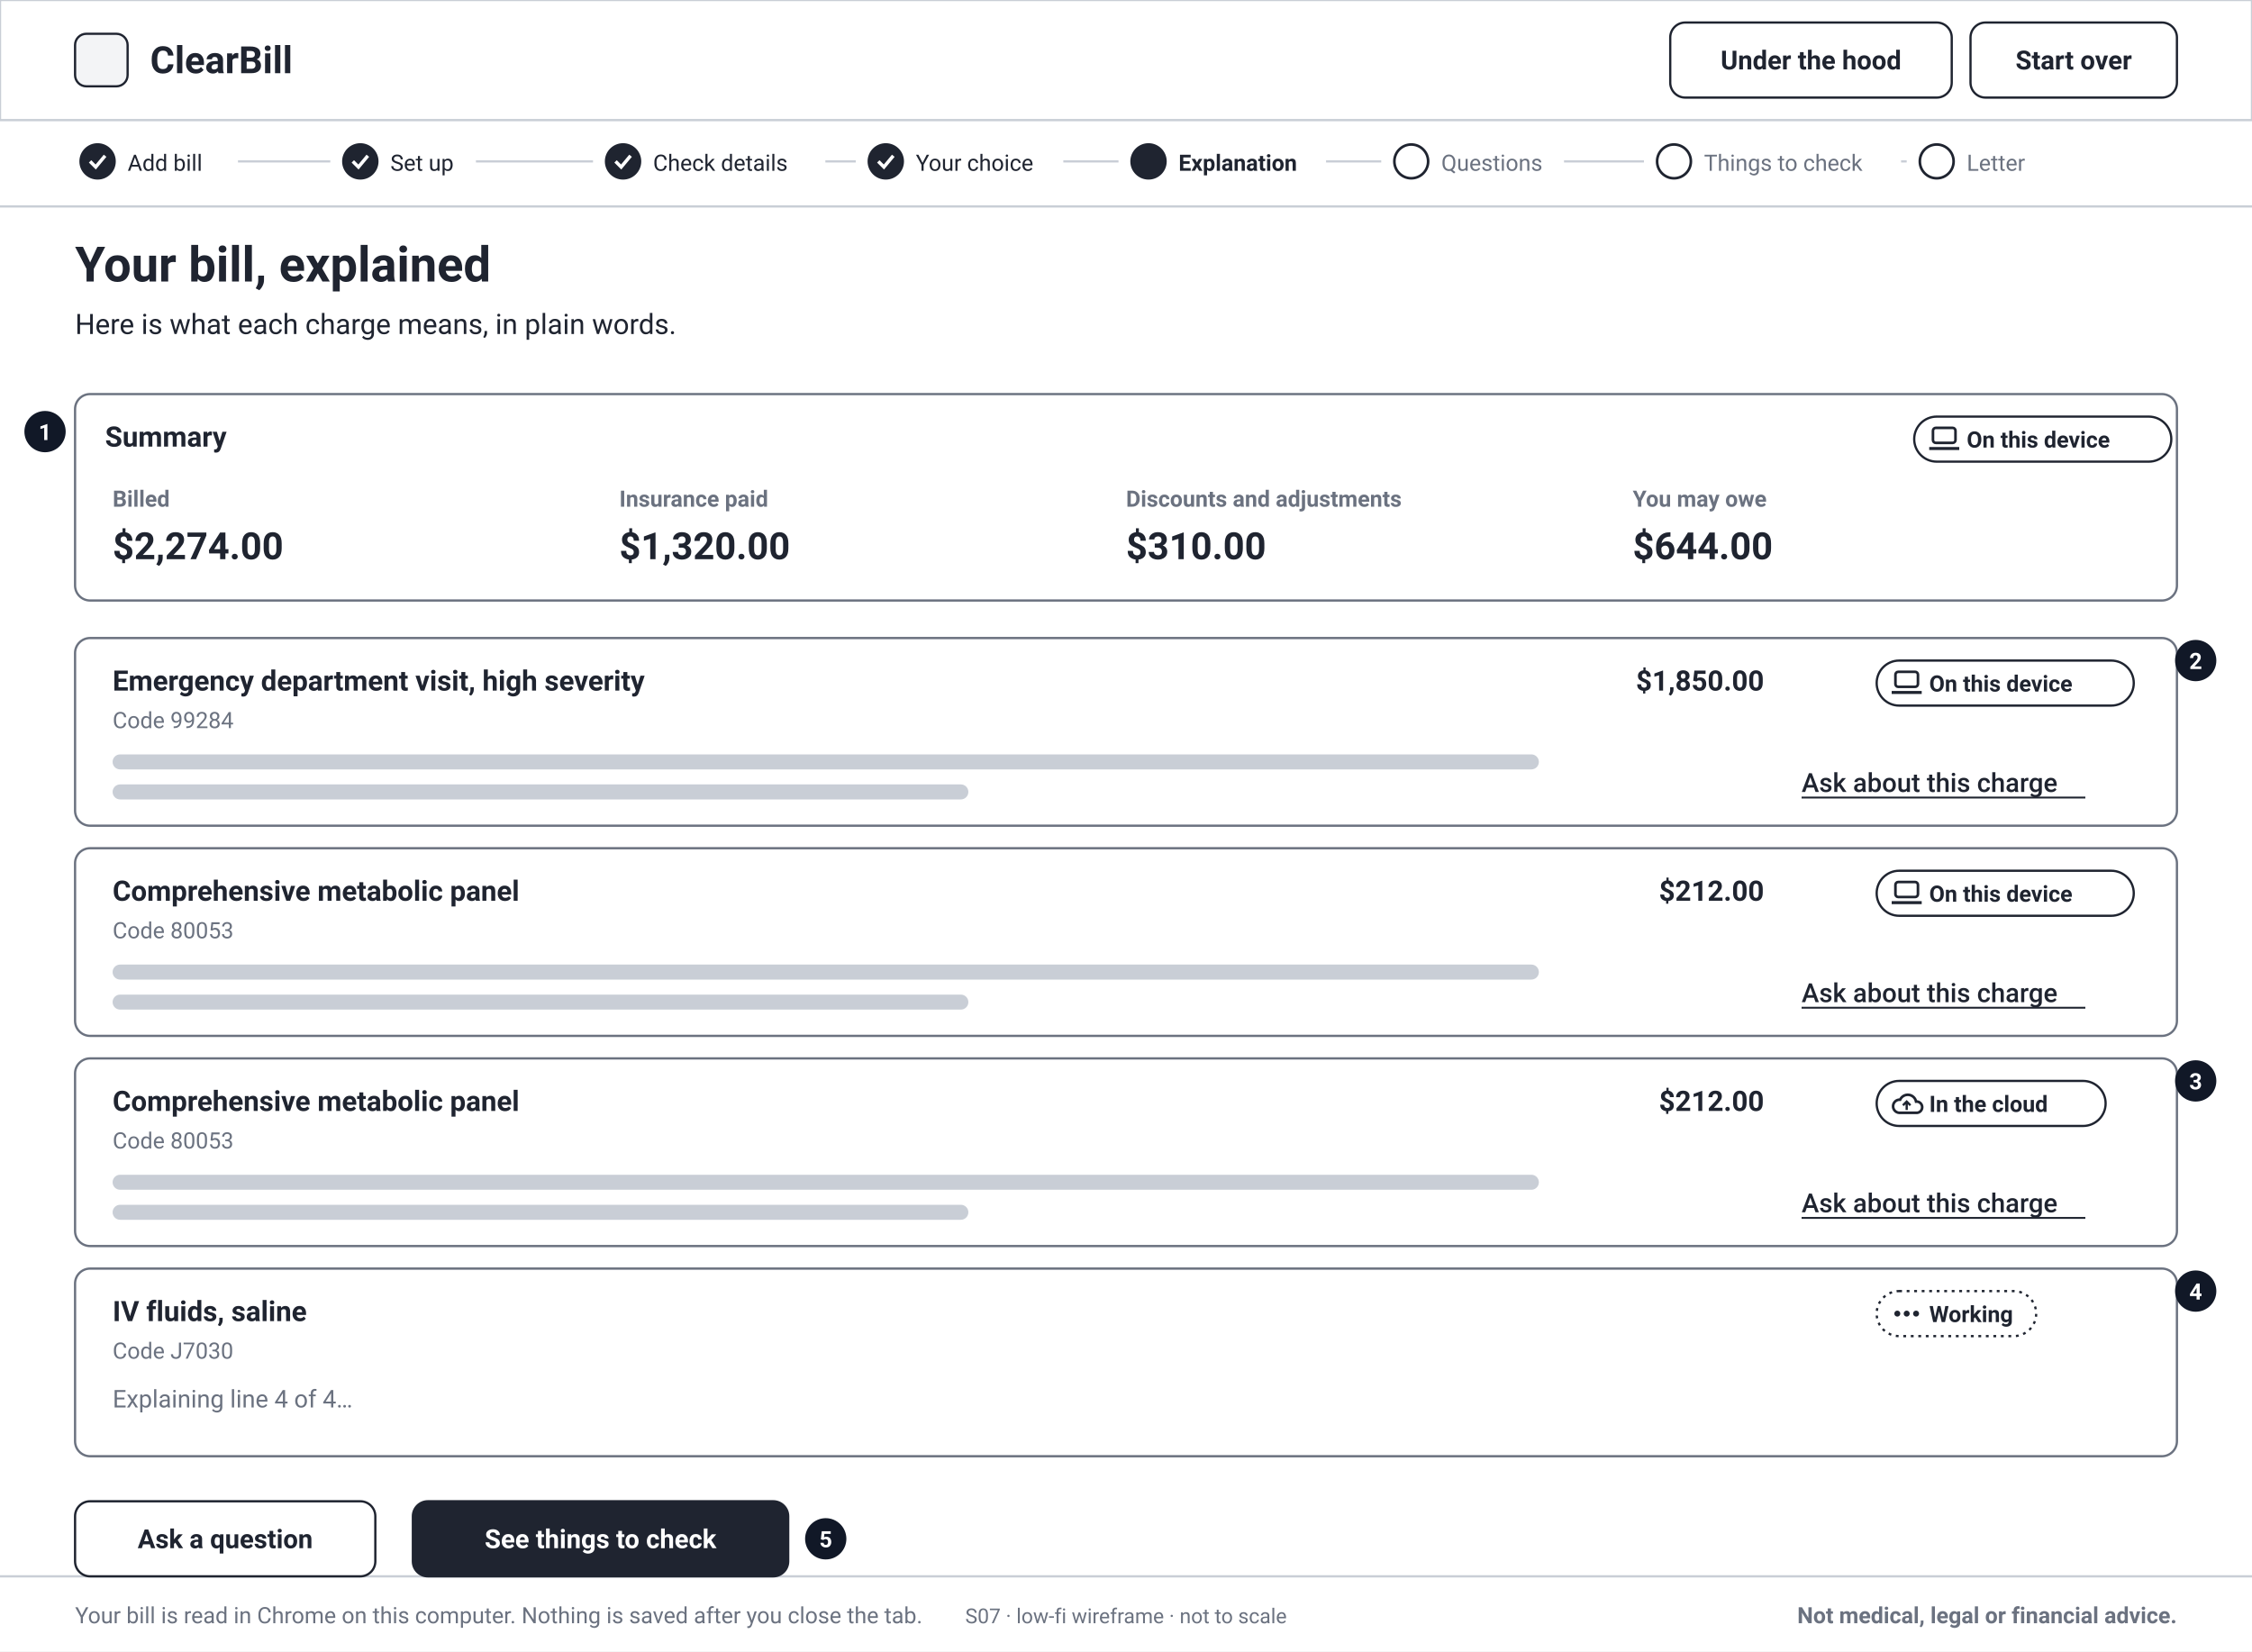
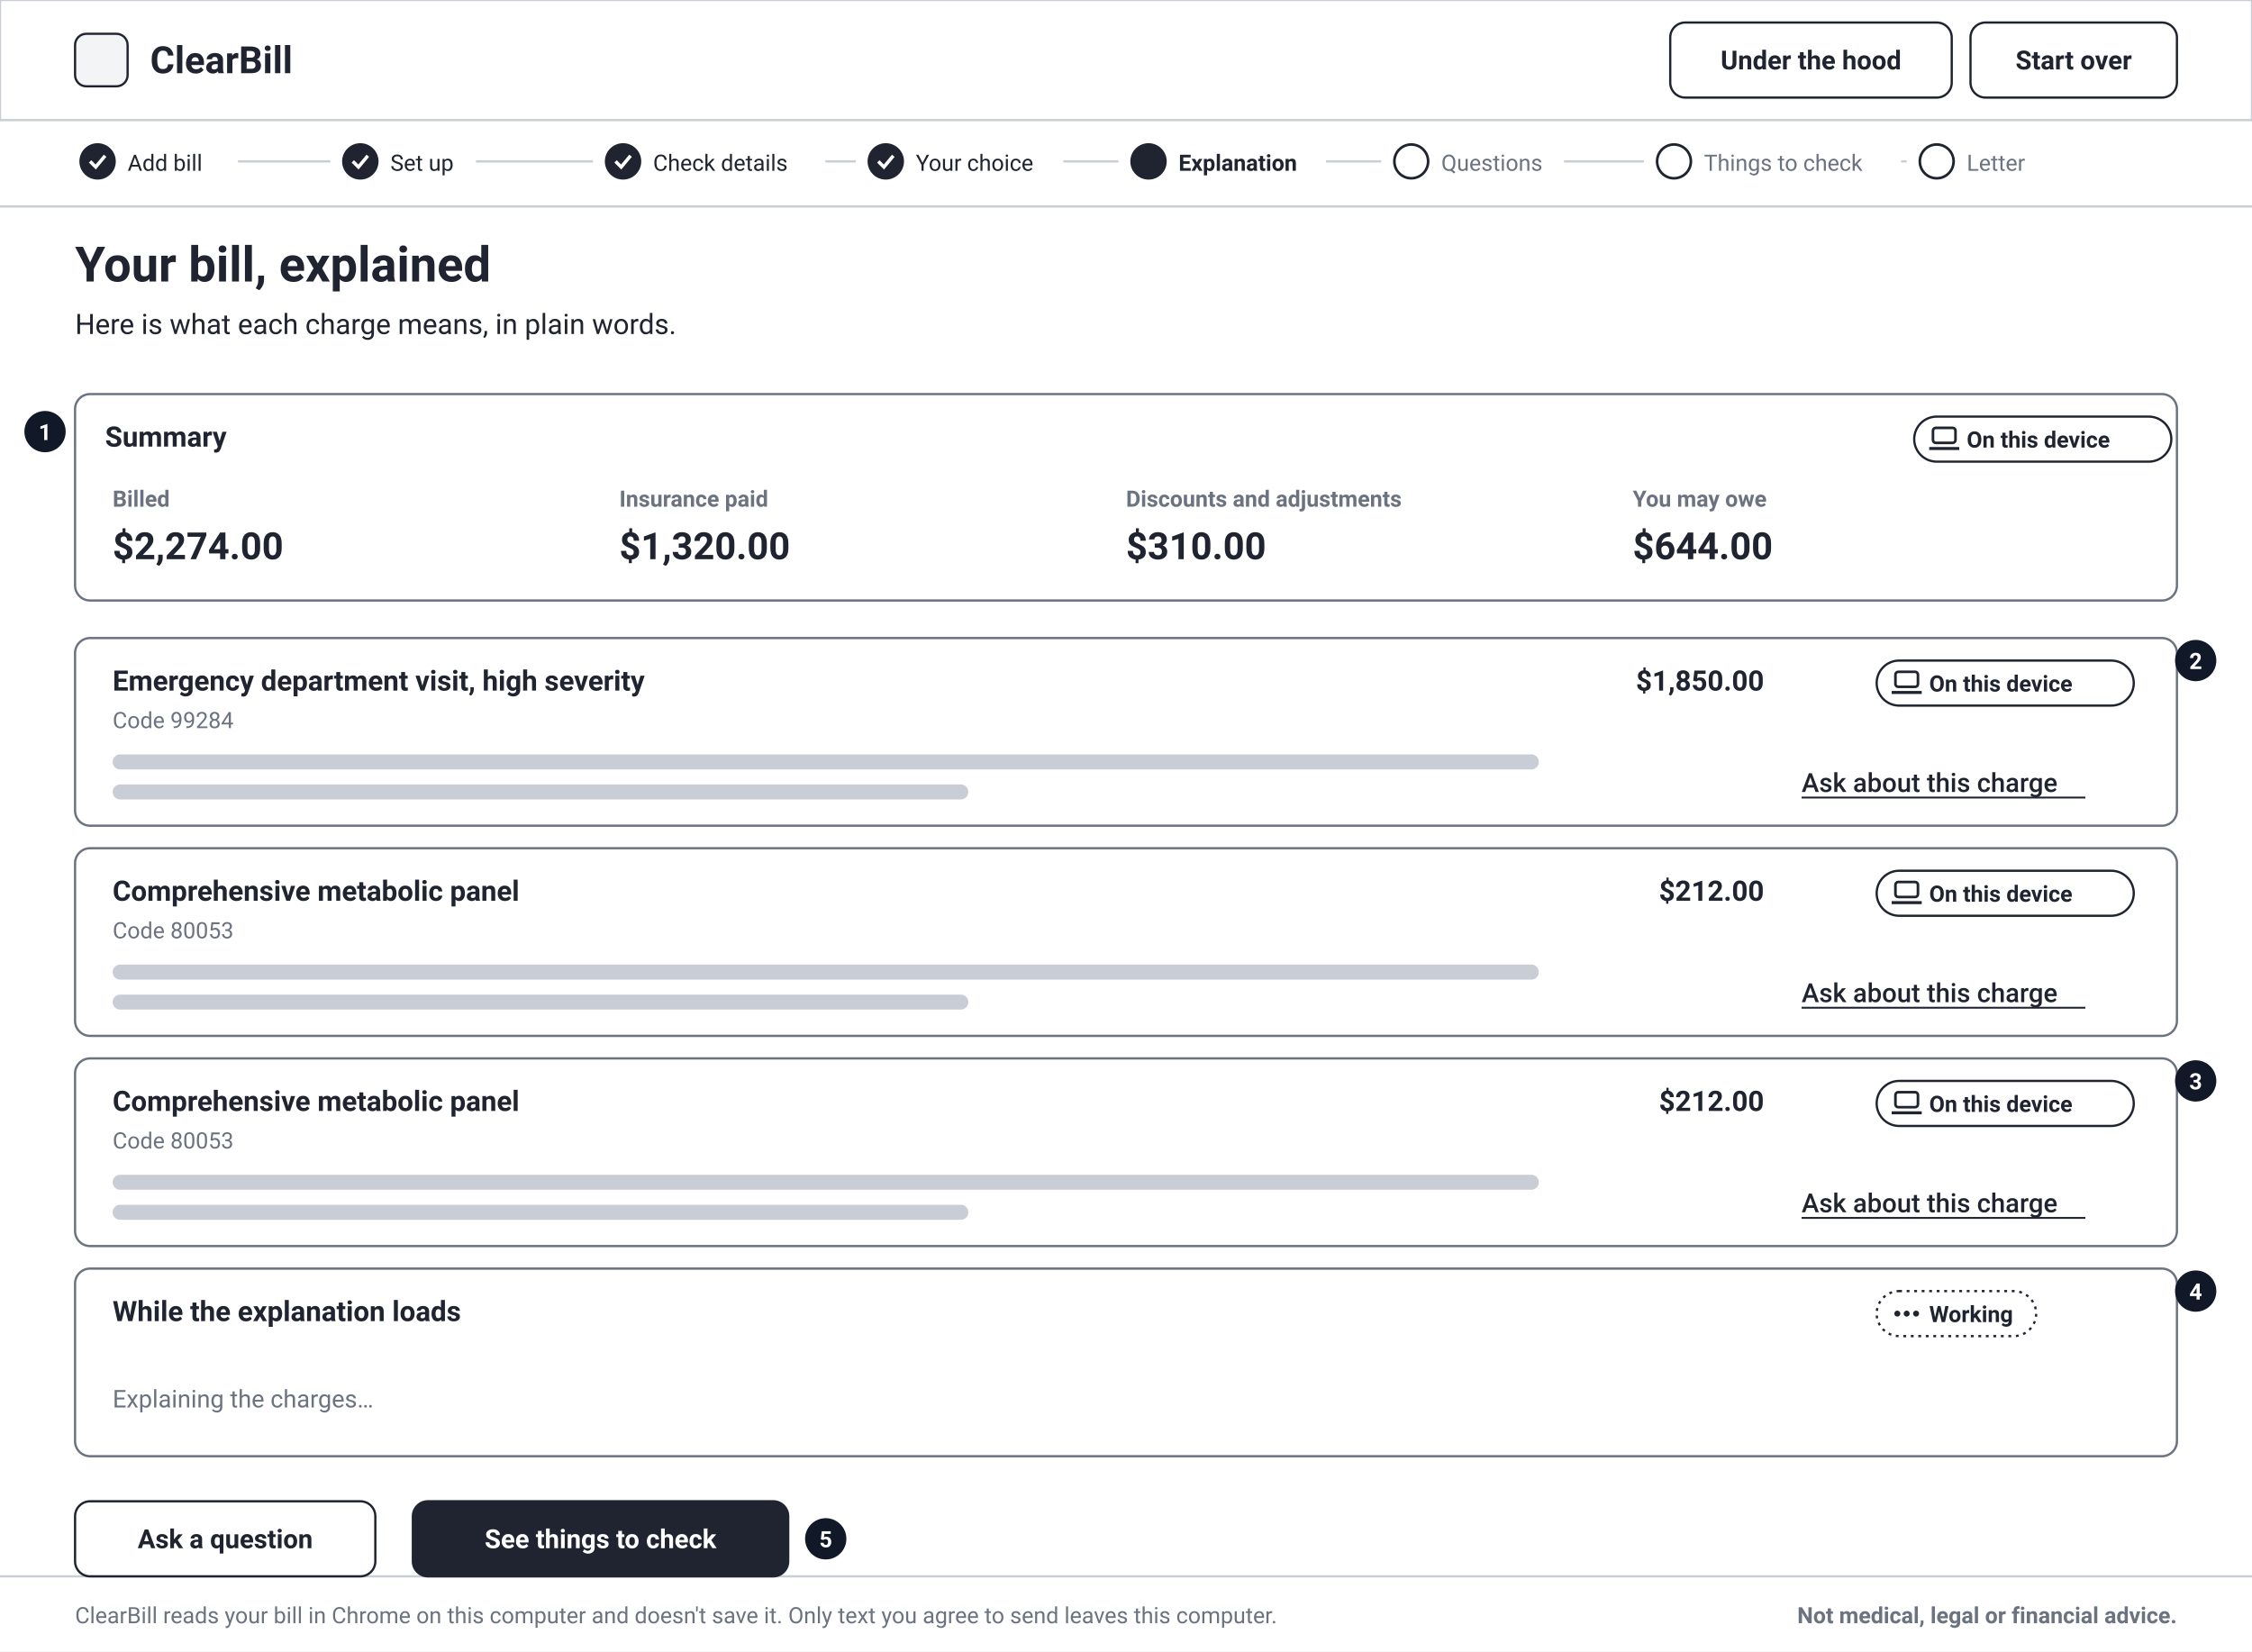
<svg xmlns="http://www.w3.org/2000/svg" width="1200" height="880" viewBox="0 0 1200 880" role="img" aria-labelledby="t-S07 d-S07" font-family="system-ui, -apple-system, Segoe UI, Roboto, sans-serif">
  <rect width="1200" height="880" fill="#FFFFFF" />
  <rect x="0" y="0" width="1200" height="64" rx="0" fill="#FFFFFF" stroke="#C9CED6" stroke-width="1.2" />
  <rect x="40" y="18" width="28" height="28" rx="6" fill="#F3F4F6" stroke="#1F2430" stroke-width="1.2" />
  <text x="80" y="39" font-size="20" font-weight="700" fill="#1F2430" text-anchor="start">ClearBill</text>
  <rect x="890" y="12" width="150" height="40" rx="8" fill="#FFFFFF" stroke="#1F2430" stroke-width="1.2" />
  <text x="965.0" y="37" font-size="14" font-weight="600" fill="#1F2430" text-anchor="middle">Under the hood</text>
  <rect x="1050" y="12" width="110" height="40" rx="8" fill="#FFFFFF" stroke="#1F2430" stroke-width="1.2" />
  <text x="1105.0" y="37" font-size="14" font-weight="600" fill="#1F2430" text-anchor="middle">Start over</text>
  <circle cx="52.0" cy="86" r="9" fill="#1F2430" stroke="#1F2430" stroke-width="1.4" />
  <path d="M48.0 86 l3 3 l5 -6" fill="none" stroke="#FFFFFF" stroke-width="1.8" />
  <text x="68.0" y="91" font-size="12" font-weight="400" fill="#1F2430" text-anchor="start">Add bill</text>
  <line x1="126.8" y1="86" x2="176.0" y2="86" stroke="#C9CED6" stroke-width="1.2" />
  <circle cx="192.0" cy="86" r="9" fill="#1F2430" stroke="#1F2430" stroke-width="1.4" />
  <path d="M188.0 86 l3 3 l5 -6" fill="none" stroke="#FFFFFF" stroke-width="1.8" />
  <text x="208.0" y="91" font-size="12" font-weight="400" fill="#1F2430" text-anchor="start">Set up</text>
  <line x1="253.6" y1="86" x2="316.0" y2="86" stroke="#C9CED6" stroke-width="1.2" />
  <circle cx="332.0" cy="86" r="9" fill="#1F2430" stroke="#1F2430" stroke-width="1.4" />
  <path d="M328.0 86 l3 3 l5 -6" fill="none" stroke="#FFFFFF" stroke-width="1.8" />
  <text x="348.0" y="91" font-size="12" font-weight="400" fill="#1F2430" text-anchor="start">Check details</text>
  <line x1="439.8" y1="86" x2="456.0" y2="86" stroke="#C9CED6" stroke-width="1.2" />
  <circle cx="472.0" cy="86" r="9" fill="#1F2430" stroke="#1F2430" stroke-width="1.4" />
  <path d="M468.0 86 l3 3 l5 -6" fill="none" stroke="#FFFFFF" stroke-width="1.8" />
  <text x="488.0" y="91" font-size="12" font-weight="400" fill="#1F2430" text-anchor="start">Your choice</text>
  <line x1="566.6" y1="86" x2="596.0" y2="86" stroke="#C9CED6" stroke-width="1.2" />
  <circle cx="612.0" cy="86" r="9" fill="#1F2430" stroke="#1F2430" stroke-width="1.4" />
  <text x="628.0" y="91" font-size="12" font-weight="700" fill="#1F2430" text-anchor="start">Explanation</text>
  <line x1="706.6" y1="86" x2="736.0" y2="86" stroke="#C9CED6" stroke-width="1.2" />
  <circle cx="752.0" cy="86" r="9" fill="#FFFFFF" stroke="#1F2430" stroke-width="1.4" />
  <text x="768.0" y="91" font-size="12" font-weight="400" fill="#6B7280" text-anchor="start">Questions</text>
  <line x1="833.4" y1="86" x2="876.0" y2="86" stroke="#C9CED6" stroke-width="1.2" />
  <circle cx="892.0" cy="86" r="9" fill="#FFFFFF" stroke="#1F2430" stroke-width="1.4" />
  <text x="908.0" y="91" font-size="12" font-weight="400" fill="#6B7280" text-anchor="start">Things to check</text>
  <line x1="1013.0" y1="86" x2="1016.0" y2="86" stroke="#C9CED6" stroke-width="1.2" />
  <circle cx="1032.0" cy="86" r="9" fill="#FFFFFF" stroke="#1F2430" stroke-width="1.4" />
  <text x="1048.0" y="91" font-size="12" font-weight="400" fill="#6B7280" text-anchor="start">Letter</text>
  <line x1="0" y1="110" x2="1200" y2="110" stroke="#C9CED6" stroke-width="1.2" />
  <line x1="0" y1="840" x2="1200" y2="840" stroke="#C9CED6" stroke-width="1.2" />
-   <text x="40" y="865" font-size="12" font-weight="400" fill="#6B7280" text-anchor="start">Your bill is read in Chrome on this computer. Nothing is saved after you close the tab.</text>
+   <text x="40" y="865" font-size="12" font-weight="400" fill="#6B7280" text-anchor="start">ClearBill reads your bill in Chrome on this computer and doesn't save it. Only text you agree to send leaves this computer.</text>
  <text x="1160" y="865" font-size="12" font-weight="600" fill="#6B7280" text-anchor="end">Not medical, legal or financial advice.</text>
  <text x="40" y="150" font-size="26" font-weight="700" fill="#1F2430" text-anchor="start">Your bill, explained</text>
  <text x="40" y="178" font-size="15" font-weight="400" fill="#1F2430" text-anchor="start">Here is what each charge means, in plain words.</text>
  <rect x="40" y="210" width="1120" height="110" rx="8" fill="#FFFFFF" stroke="#6B7280" stroke-width="1.2" />
  <text x="56" y="238" font-size="15" font-weight="700" fill="#1F2430" text-anchor="start">Summary</text>
  <rect x="1020" y="222" width="137" height="24" rx="12" fill="#FFFFFF" stroke="#1F2430" stroke-width="1.2" />
  <rect x="1030" y="228" width="12" height="8" rx="1.5" fill="none" stroke="#1F2430" stroke-width="1.4" />
  <line x1="1028" y1="239" x2="1044" y2="239" stroke="#1F2430" stroke-width="1.6" />
  <text x="1048" y="238.5" font-size="12" font-weight="600" fill="#1F2430" text-anchor="start">On this device</text>
  <text x="60" y="270" font-size="12" font-weight="600" fill="#6B7280" text-anchor="start">Billed</text>
  <text x="60" y="298" font-size="20" font-weight="700" fill="#1F2430" text-anchor="start">$2,274.00</text>
  <text x="330" y="270" font-size="12" font-weight="600" fill="#6B7280" text-anchor="start">Insurance paid</text>
  <text x="330" y="298" font-size="20" font-weight="700" fill="#1F2430" text-anchor="start">$1,320.00</text>
  <text x="600" y="270" font-size="12" font-weight="600" fill="#6B7280" text-anchor="start">Discounts and adjustments</text>
  <text x="600" y="298" font-size="20" font-weight="700" fill="#1F2430" text-anchor="start">$310.00</text>
  <text x="870" y="270" font-size="12" font-weight="600" fill="#6B7280" text-anchor="start">You may owe</text>
  <text x="870" y="298" font-size="20" font-weight="700" fill="#1F2430" text-anchor="start">$644.00</text>
  <circle cx="24" cy="230" r="11" fill="#111827" />
  <text x="24" y="234.5" font-size="12" font-weight="700" fill="#FFFFFF" text-anchor="middle">1</text>
  <rect x="40" y="340" width="1120" height="100" rx="8" fill="#FFFFFF" stroke="#6B7280" stroke-width="1.2" />
  <text x="60" y="368" font-size="15" font-weight="700" fill="#1F2430" text-anchor="start">Emergency department visit, high severity</text>
  <text x="60" y="388" font-size="12" font-weight="400" fill="#6B7280" text-anchor="start">Code 99284</text>
  <text x="940" y="368" font-size="15" font-weight="700" fill="#1F2430" text-anchor="end">$1,850.00</text>
  <rect x="1000" y="352" width="137" height="24" rx="12" fill="#FFFFFF" stroke="#1F2430" stroke-width="1.2" />
  <rect x="1010" y="358" width="12" height="8" rx="1.5" fill="none" stroke="#1F2430" stroke-width="1.4" />
  <line x1="1008" y1="369" x2="1024" y2="369" stroke="#1F2430" stroke-width="1.6" />
  <text x="1028" y="368.5" font-size="12" font-weight="600" fill="#1F2430" text-anchor="start">On this device</text>
  <rect x="60" y="402" width="760" height="8" rx="4" fill="#C9CED6" />
  <rect x="60" y="418" width="456" height="8" rx="4" fill="#C9CED6" />
  <text x="960" y="422" font-size="14" font-weight="500" fill="#1F2430" text-anchor="start">Ask about this charge</text>
  <line x1="960" y1="425" x2="1111.2" y2="425" stroke="#1F2430" stroke-width="1" />
  <rect x="40" y="452" width="1120" height="100" rx="8" fill="#FFFFFF" stroke="#6B7280" stroke-width="1.2" />
  <text x="60" y="480" font-size="15" font-weight="700" fill="#1F2430" text-anchor="start">Comprehensive metabolic panel</text>
  <text x="60" y="500" font-size="12" font-weight="400" fill="#6B7280" text-anchor="start">Code 80053</text>
  <text x="940" y="480" font-size="15" font-weight="700" fill="#1F2430" text-anchor="end">$212.00</text>
  <rect x="1000" y="464" width="137" height="24" rx="12" fill="#FFFFFF" stroke="#1F2430" stroke-width="1.2" />
  <rect x="1010" y="470" width="12" height="8" rx="1.5" fill="none" stroke="#1F2430" stroke-width="1.4" />
  <line x1="1008" y1="481" x2="1024" y2="481" stroke="#1F2430" stroke-width="1.6" />
  <text x="1028" y="480.5" font-size="12" font-weight="600" fill="#1F2430" text-anchor="start">On this device</text>
  <rect x="60" y="514" width="760" height="8" rx="4" fill="#C9CED6" />
  <rect x="60" y="530" width="456" height="8" rx="4" fill="#C9CED6" />
  <text x="960" y="534" font-size="14" font-weight="500" fill="#1F2430" text-anchor="start">Ask about this charge</text>
  <line x1="960" y1="537" x2="1111.2" y2="537" stroke="#1F2430" stroke-width="1" />
  <rect x="40" y="564" width="1120" height="100" rx="8" fill="#FFFFFF" stroke="#6B7280" stroke-width="1.2" />
  <text x="60" y="592" font-size="15" font-weight="700" fill="#1F2430" text-anchor="start">Comprehensive metabolic panel</text>
  <text x="60" y="612" font-size="12" font-weight="400" fill="#6B7280" text-anchor="start">Code 80053</text>
  <text x="940" y="592" font-size="15" font-weight="700" fill="#1F2430" text-anchor="end">$212.00</text>
-   <rect x="1000" y="576" width="122" height="24" rx="12" fill="#FFFFFF" stroke="#1F2430" stroke-width="1.2" />
-   <path d="M1012 593 a3.5 3.5 0 0 1 0.5 -7 a4.5 4.5 0 0 1 8.5 1 a3 3 0 0 1 0.5 6 z" fill="none" stroke="#1F2430" stroke-width="1.4" />
-   <path d="M1016 591.5 v-4.5 m-2 2 l2 -2 l2 2" fill="none" stroke="#1F2430" stroke-width="1.2" />
-   <text x="1028" y="592.5" font-size="12" font-weight="600" fill="#1F2430" text-anchor="start">In the cloud</text>
+   <rect x="1000" y="576" width="137" height="24" rx="12" fill="#FFFFFF" stroke="#1F2430" stroke-width="1.2" />
+   <rect x="1010" y="582" width="12" height="8" rx="1.5" fill="none" stroke="#1F2430" stroke-width="1.4" />
+   <line x1="1008" y1="593" x2="1024" y2="593" stroke="#1F2430" stroke-width="1.6" />
+   <text x="1028" y="592.5" font-size="12" font-weight="600" fill="#1F2430" text-anchor="start">On this device</text>
  <rect x="60" y="626" width="760" height="8" rx="4" fill="#C9CED6" />
  <rect x="60" y="642" width="456" height="8" rx="4" fill="#C9CED6" />
  <text x="960" y="646" font-size="14" font-weight="500" fill="#1F2430" text-anchor="start">Ask about this charge</text>
  <line x1="960" y1="649" x2="1111.2" y2="649" stroke="#1F2430" stroke-width="1" />
  <rect x="40" y="676" width="1120" height="100" rx="8" fill="#FFFFFF" stroke="#6B7280" stroke-width="1.2" />
-   <text x="60" y="704" font-size="15" font-weight="700" fill="#1F2430" text-anchor="start">IV fluids, saline</text>
-   <text x="60" y="724" font-size="12" font-weight="400" fill="#6B7280" text-anchor="start">Code J7030</text>
+   <text x="60" y="704" font-size="15" font-weight="700" fill="#1F2430" text-anchor="start">While the explanation loads</text>
  <text x="940" y="704" font-size="15" font-weight="700" fill="#1F2430" text-anchor="end" />
  <rect x="1000" y="688" width="85" height="24" rx="12" fill="#FFFFFF" stroke="#1F2430" stroke-width="1.2" stroke-dasharray="1.5 2.5" />
  <circle cx="1011" cy="700" r="1.6" fill="#1F2430" />
  <circle cx="1016" cy="700" r="1.6" fill="#1F2430" />
  <circle cx="1021" cy="700" r="1.6" fill="#1F2430" />
  <text x="1028" y="704.5" font-size="12" font-weight="600" fill="#1F2430" text-anchor="start">Working</text>
-   <text x="60" y="750" font-size="13" font-weight="400" fill="#6B7280" text-anchor="start">Explaining line 4 of 4…</text>
+   <text x="60" y="750" font-size="13" font-weight="400" fill="#6B7280" text-anchor="start">Explaining the charges…</text>
  <circle cx="1170" cy="352" r="11" fill="#111827" />
  <text x="1170" y="356.5" font-size="12" font-weight="700" fill="#FFFFFF" text-anchor="middle">2</text>
  <circle cx="1170" cy="576" r="11" fill="#111827" />
  <text x="1170" y="580.5" font-size="12" font-weight="700" fill="#FFFFFF" text-anchor="middle">3</text>
  <circle cx="1170" cy="688" r="11" fill="#111827" />
  <text x="1170" y="692.5" font-size="12" font-weight="700" fill="#FFFFFF" text-anchor="middle">4</text>
  <rect x="40" y="800" width="160" height="40" rx="8" fill="#FFFFFF" stroke="#1F2430" stroke-width="1.2" />
  <text x="120.0" y="825" font-size="14" font-weight="600" fill="#1F2430" text-anchor="middle">Ask a question</text>
  <rect x="220" y="800" width="200" height="40" rx="8" fill="#1F2430" stroke="#1F2430" stroke-width="1.2" />
  <text x="320.0" y="825" font-size="14" font-weight="600" fill="#FFFFFF" text-anchor="middle">See things to check</text>
  <circle cx="440" cy="820" r="11" fill="#111827" />
  <text x="440" y="824.5" font-size="12" font-weight="700" fill="#FFFFFF" text-anchor="middle">5</text>
-   <text x="600.0" y="865" font-size="11" fill="#6B7280" text-anchor="middle">S07 · low-fi wireframe · not to scale</text>
</svg>
